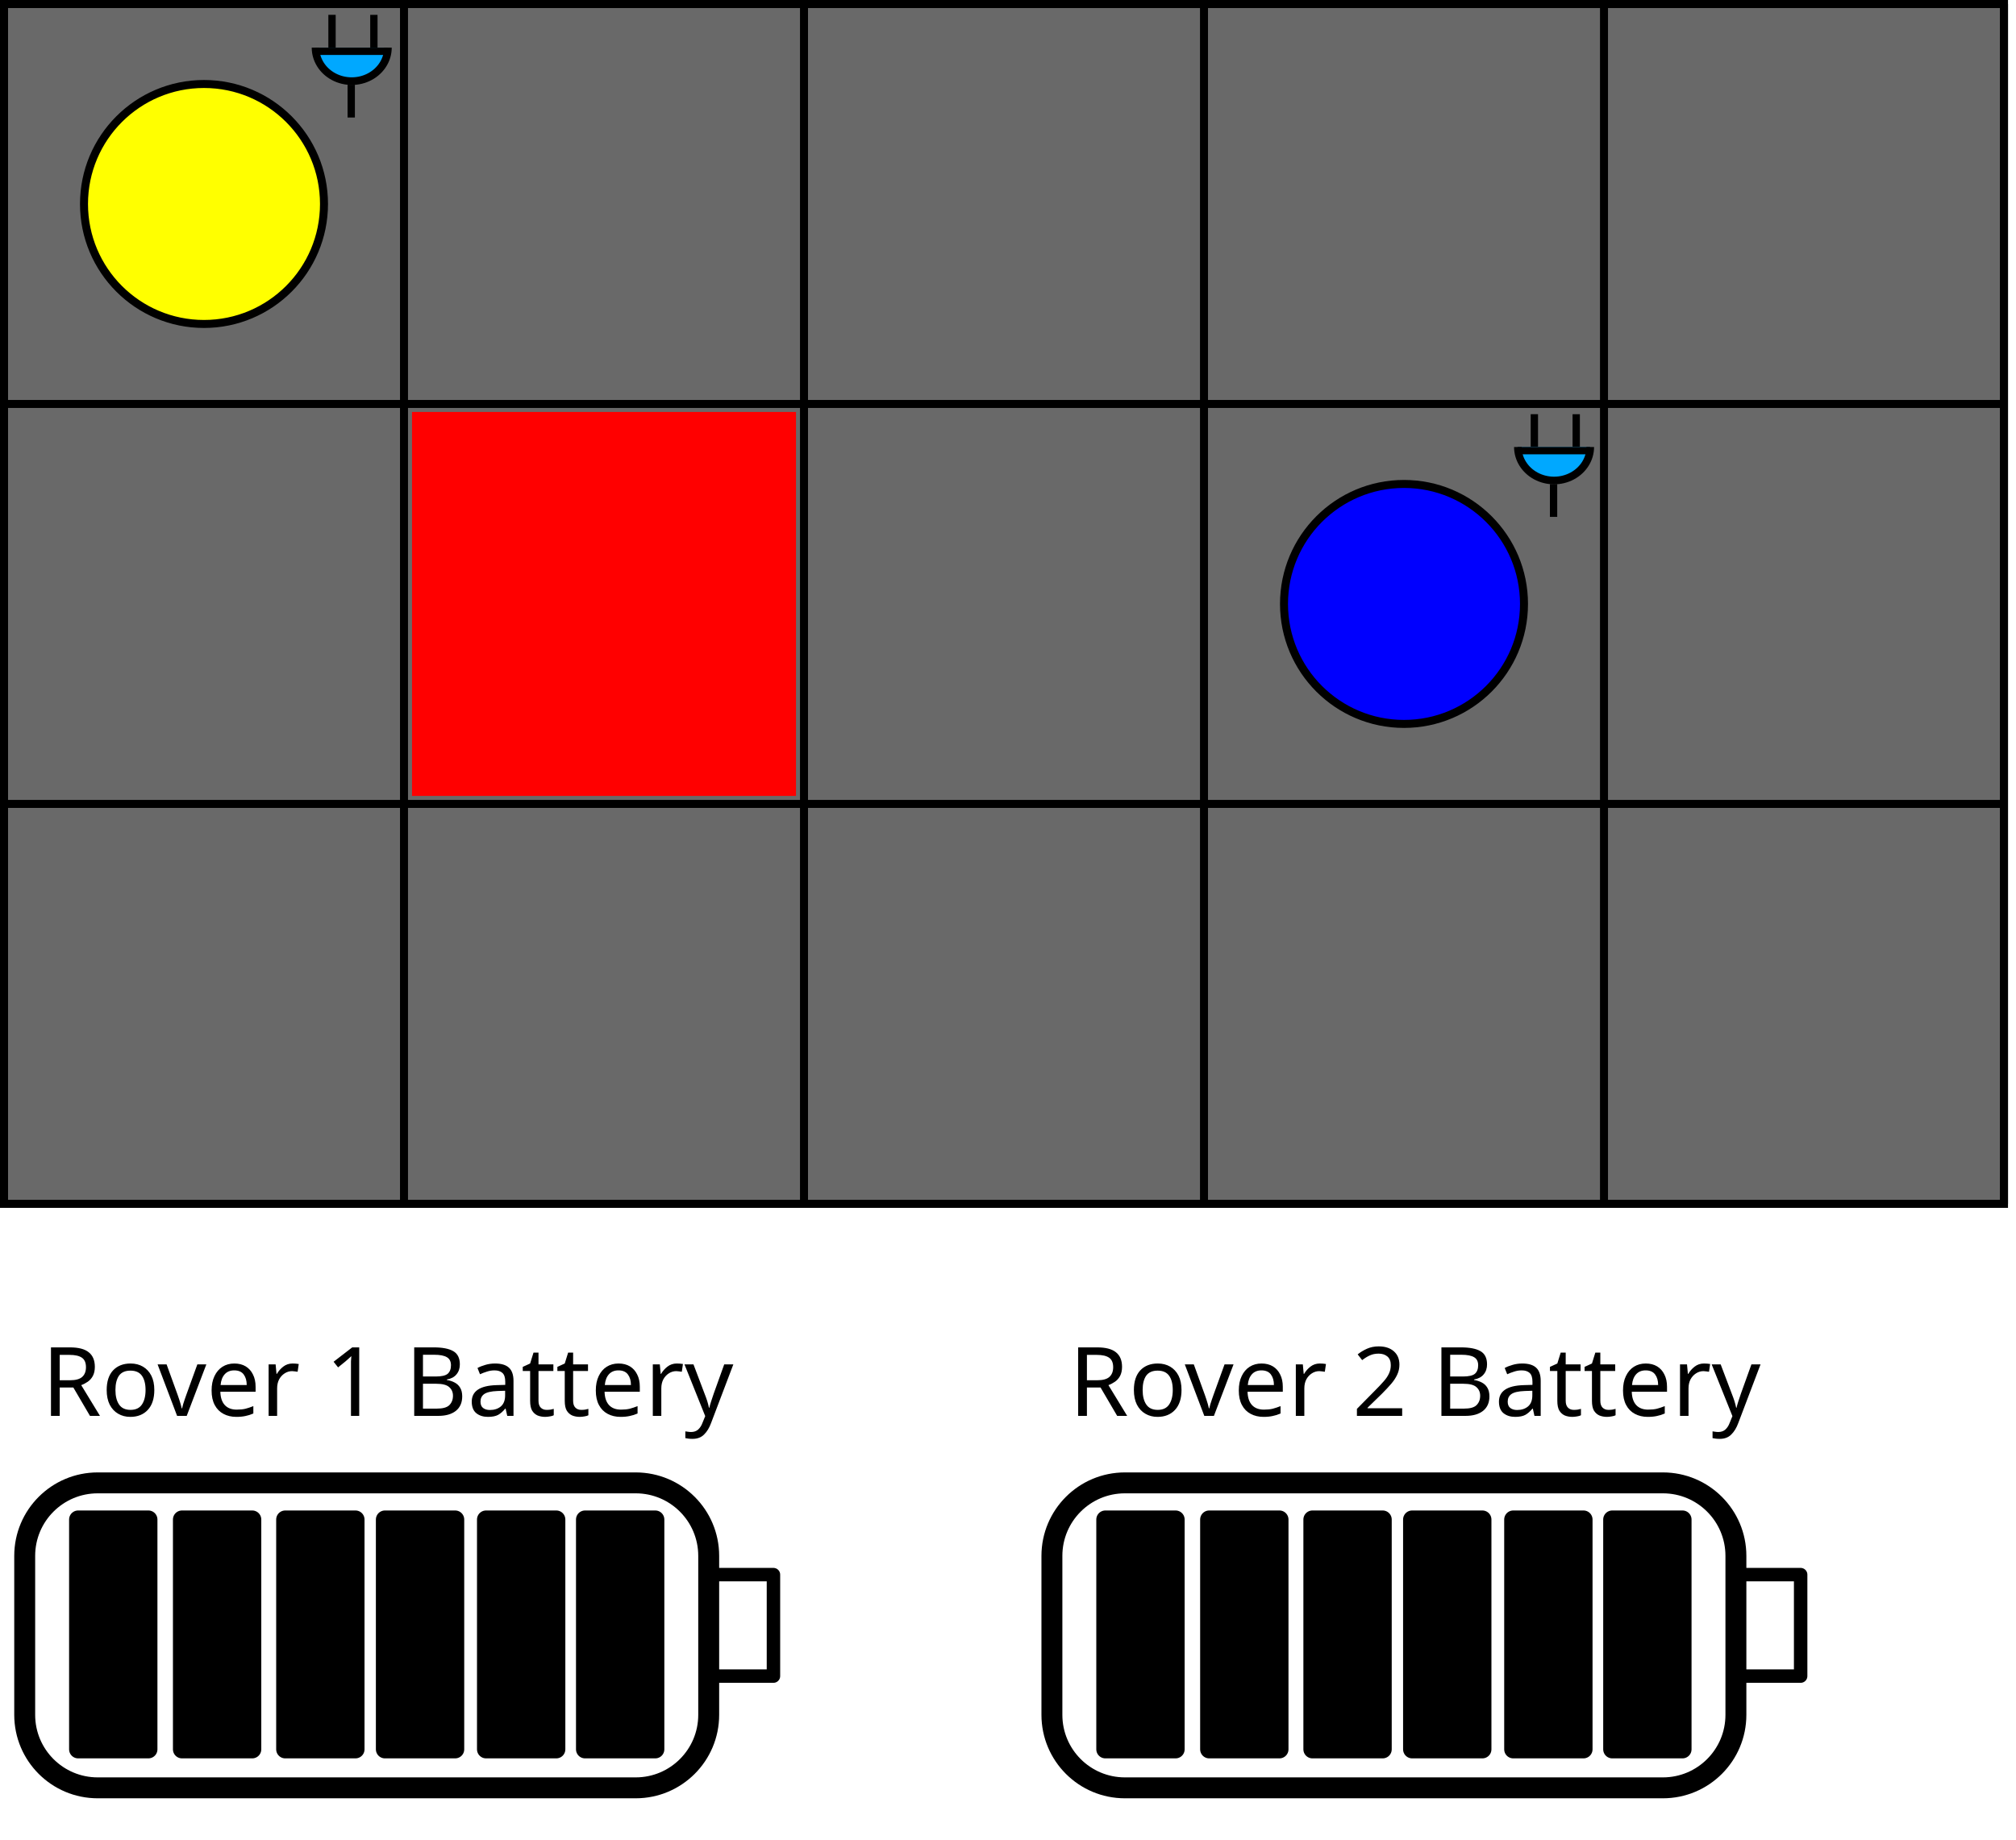
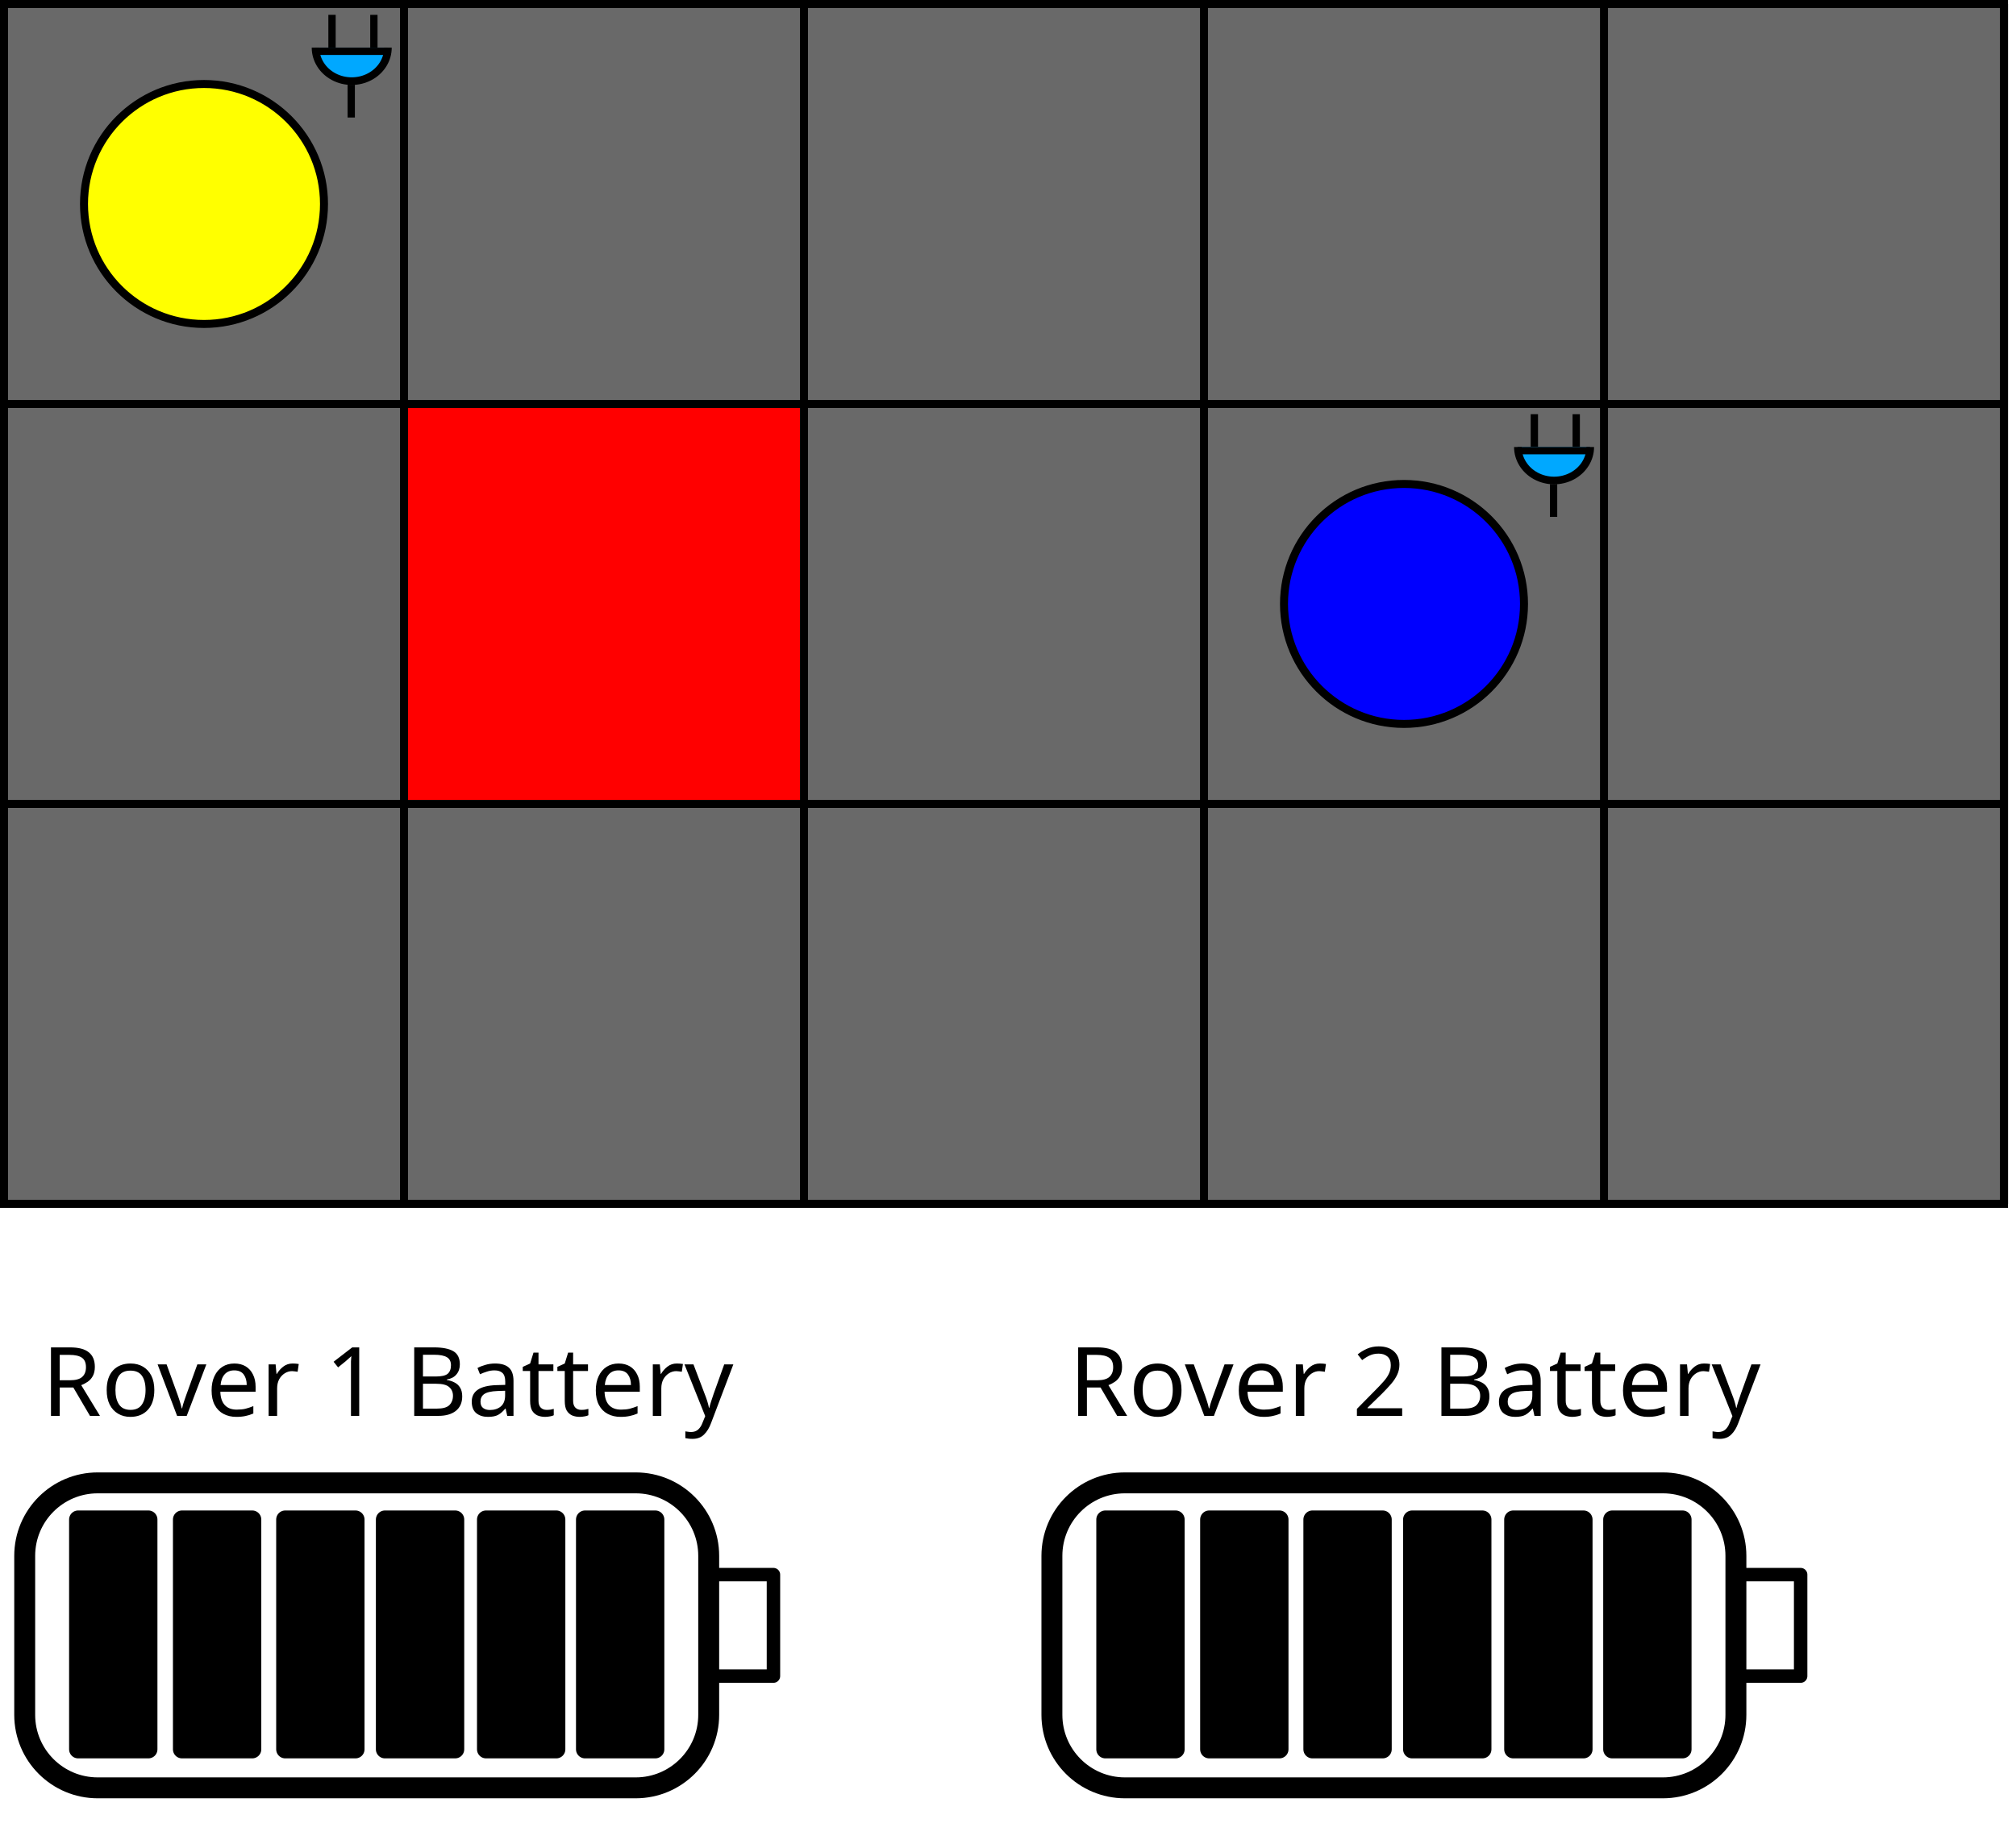
<svg xmlns="http://www.w3.org/2000/svg" width="504" height="460" version="1.1" id="svg10">
  <defs id="defs1">
    </defs>
  <g id="rover_blue_battery" transform="matrix(2,0,0,2,257.8006,1)" style="display:inline">
    <rect style="fill:none;fill-opacity:1;stroke:#000000;stroke-width:1.68;stroke-linecap:round;stroke-linejoin:round;stroke-miterlimit:6;stroke-dasharray:none;stroke-opacity:1;paint-order:normal" id="rect20" width="7.935" height="12.685" x="88.246" y="196.35" />
    <rect style="fill:none;fill-opacity:1;stroke:#000000;stroke-width:2.615;stroke-linecap:round;stroke-linejoin:round;stroke-miterlimit:6;stroke-dasharray:none;stroke-opacity:1;paint-order:normal" id="rect21" width="85.5" height="38.125" x="2.588" y="184.88" ry="9.125" />
    <rect style="fill:#000000;fill-opacity:1;stroke:#000000;stroke-width:2.263;stroke-linecap:round;stroke-linejoin:round;stroke-miterlimit:6;stroke-dasharray:none;stroke-opacity:1;paint-order:normal" id="rover_blue_battery_level_6" width="8.78" height="28.727" x="72.631" y="189.462" />
    <rect style="fill:#000000;fill-opacity:1;stroke:#000000;stroke-width:2.263;stroke-linecap:round;stroke-linejoin:round;stroke-miterlimit:6;stroke-dasharray:none;stroke-opacity:1;paint-order:normal" id="rover_blue_battery_level_5" width="8.78" height="28.727" x="60.256" y="189.462" />
    <rect style="fill:#000000;fill-opacity:1;stroke:#000000;stroke-width:2.263;stroke-linecap:round;stroke-linejoin:round;stroke-miterlimit:6;stroke-dasharray:none;stroke-opacity:1;paint-order:normal" width="8.78" height="28.727" x="47.617" y="189.462" id="rover_blue_battery_level_4" />
    <rect style="fill:#000000;fill-opacity:1;stroke:#000000;stroke-width:2.263;stroke-linecap:round;stroke-linejoin:round;stroke-miterlimit:6;stroke-dasharray:none;stroke-opacity:1;paint-order:normal" width="8.78" height="28.727" x="35.154" y="189.462" id="rover_blue_battery_level_3" />
    <rect style="display:inline;fill:#000000;fill-opacity:1;stroke:#000000;stroke-width:2.263;stroke-linecap:round;stroke-linejoin:round;stroke-miterlimit:6;stroke-dasharray:none;stroke-opacity:1;paint-order:normal" width="8.78" height="28.727" x="22.249" y="189.462" id="rover_blue_battery_level_2" />
    <rect style="fill:#000000;fill-opacity:1;stroke:#000000;stroke-width:2.263;stroke-linecap:round;stroke-linejoin:round;stroke-miterlimit:6;stroke-dasharray:none;stroke-opacity:1;paint-order:normal" width="8.78" height="28.727" x="9.268" y="189.462" id="rover_blue_battery_level_1" />
    <text xml:space="preserve" style="paint-order:normal;font-family:sans-serif" x="4.713" y="176.505" id="text23">Rover 2 Battery</text>
  </g>
  <g id="rover_yellow_battery" transform="matrix(2,0,0,2,1,1)">
    <rect style="fill:none;fill-opacity:1;stroke:#000000;stroke-width:1.68;stroke-linecap:round;stroke-linejoin:round;stroke-miterlimit:6;stroke-dasharray:none;stroke-opacity:1;paint-order:normal" id="rect24" width="7.935" height="12.685" x="88.246" y="196.35" />
    <rect style="fill:none;fill-opacity:1;stroke:#000000;stroke-width:2.615;stroke-linecap:round;stroke-linejoin:round;stroke-miterlimit:6;stroke-dasharray:none;stroke-opacity:1;paint-order:normal" id="rect25" width="85.5" height="38.125" x="2.588" y="184.88" ry="9.125" />
    <rect style="fill:#000000;fill-opacity:1;stroke:#000000;stroke-width:2.263;stroke-linecap:round;stroke-linejoin:round;stroke-miterlimit:6;stroke-dasharray:none;stroke-opacity:1;paint-order:normal" width="8.78" height="28.727" x="72.631" y="189.462" id="rover_yellow_battery_level_6" />
    <rect style="fill:#000000;fill-opacity:1;stroke:#000000;stroke-width:2.263;stroke-linecap:round;stroke-linejoin:round;stroke-miterlimit:6;stroke-dasharray:none;stroke-opacity:1;paint-order:normal" width="8.78" height="28.727" x="60.256" y="189.462" id="rover_yellow_battery_level_5" />
    <rect style="fill:#000000;fill-opacity:1;stroke:#000000;stroke-width:2.263;stroke-linecap:round;stroke-linejoin:round;stroke-miterlimit:6;stroke-dasharray:none;stroke-opacity:1;paint-order:normal" width="8.78" height="28.727" x="47.617" y="189.462" id="rover_yellow_battery_level_4" />
    <rect style="fill:#000000;fill-opacity:1;stroke:#000000;stroke-width:2.263;stroke-linecap:round;stroke-linejoin:round;stroke-miterlimit:6;stroke-dasharray:none;stroke-opacity:1;paint-order:normal" width="8.78" height="28.727" x="35.154" y="189.462" id="rover_yellow_battery_level_3" />
    <rect style="display:inline;fill:#000000;fill-opacity:1;stroke:#000000;stroke-width:2.263;stroke-linecap:round;stroke-linejoin:round;stroke-miterlimit:6;stroke-dasharray:none;stroke-opacity:1;paint-order:normal" width="8.78" height="28.727" x="22.249" y="189.462" id="rover_yellow_battery_level_2" />
    <rect style="fill:#000000;fill-opacity:1;stroke:#000000;stroke-width:2.263;stroke-linecap:round;stroke-linejoin:round;stroke-miterlimit:6;stroke-dasharray:none;stroke-opacity:1;paint-order:normal" width="8.78" height="28.727" x="9.268" y="189.462" id="rover_yellow_battery_level_1" />
    <text xml:space="preserve" style="paint-order:normal;font-family:sans-serif" x="4.713" y="176.505" id="text23">Rover 1 Battery</text>
  </g>
  <rect x="1" y="1" width="500" height="300" fill="#696969" stroke="#000000" stroke-width="2" id="rect1" />
-   <rect x="103" y="103" width="96" height="96" fill="#ff0000" stroke="#000000" stroke-width="0" id="rect2" />
+   <rect x="100" y="100" width="100" height="100" fill="#ff0000" stroke="#000000" stroke-width="0" id="rect2" />
  <line x1="1" y1="1" x2="1" y2="301" stroke="#000000" stroke-width="2" id="line1" />
  <line x1="101" y1="1" x2="101" y2="301" stroke="#000000" stroke-width="2" id="line2" />
  <line x1="201" y1="1" x2="201" y2="301" stroke="#000000" stroke-width="2" id="line3" />
  <line x1="301" y1="1" x2="301" y2="301" stroke="#000000" stroke-width="2" id="line4" />
  <line x1="401" y1="1" x2="401" y2="301" stroke="#000000" stroke-width="2" id="line5" />
  <line x1="501" y1="1" x2="501" y2="301" stroke="#000000" stroke-width="2" id="line6" />
  <line x1="1" y1="1" x2="501" y2="1" stroke="#000000" stroke-width="2" id="line7" />
  <line x1="1" y1="101" x2="501" y2="101" stroke="#000000" stroke-width="2" id="line8" />
  <line x1="1" y1="201" x2="501" y2="201" stroke="#000000" stroke-width="2" id="line9" />
  <line x1="1" y1="301" x2="501" y2="301" stroke="#000000" stroke-width="2" id="line10" />
  <circle style="fill:#ffff00;stroke:#000000;stroke-width:2;stroke-opacity:1" id="rover_yellow" cx="51" cy="51" r="30" />
  <circle style="fill:#0000ff;stroke:#000000;stroke-width:2;stroke-opacity:1" id="rover_blue" cx="351" cy="151" r="30" />
  <g id="presa2" transform="matrix(2,0,0,2,-202.8572,-98.30265)">
    <line x1="293.223" y1="105.031" x2="293.223" y2="100.931" stroke="#000000" stroke-width="0.915" id="line13" style="fill:#0000ff;fill-opacity:1;stroke:#000000;stroke-opacity:1" />
    <line x1="298.456" y1="105.034" x2="298.456" y2="100.934" stroke="#000000" stroke-width="0.915" id="line12" style="fill:#0000ff;fill-opacity:1;stroke:#000000;stroke-opacity:1" />
    <line x1="295.625" y1="113.768" x2="295.625" y2="109.668" stroke="#000000" stroke-width="0.915" id="line11" style="fill:#0000ff;fill-opacity:1;stroke:#000000;stroke-opacity:1" />
    <path style="fill:#00a8ff;fill-opacity:1;stroke:#000000;stroke-width:0.954;stroke-opacity:1" id="path1" d="m 300.21,105.032 a 4.523,4.189 0 0 1 -2.262,3.628 4.523,4.189 0 0 1 -4.523,0 4.523,4.189 0 0 1 -2.262,-3.628" />
    <line x1="291.119" y1="105.489" x2="300.188" y2="105.489" stroke="#000000" stroke-width="1.36" id="line12-9" style="fill:#0000ff;fill-opacity:1;stroke:#000000;stroke-width:0.915;stroke-dasharray:none;stroke-opacity:1" />
  </g>
  <g id="presa" transform="matrix(2,0,0,2,-503.441,-198.1536)">
    <line x1="293.223" y1="105.031" x2="293.223" y2="100.931" stroke="#000000" stroke-width="0.915" id="line16" style="fill:#0000ff;fill-opacity:1;stroke:#000000;stroke-opacity:1" />
    <line x1="298.456" y1="105.034" x2="298.456" y2="100.934" stroke="#000000" stroke-width="0.915" id="line17" style="fill:#0000ff;fill-opacity:1;stroke:#000000;stroke-opacity:1" />
    <line x1="295.625" y1="113.768" x2="295.625" y2="109.668" stroke="#000000" stroke-width="0.915" id="line18" style="fill:#0000ff;fill-opacity:1;stroke:#000000;stroke-opacity:1" />
    <path style="fill:#00a8ff;fill-opacity:1;stroke:#000000;stroke-width:0.954;stroke-opacity:1" id="path18" d="m 300.21,105.032 a 4.523,4.189 0 0 1 -2.262,3.628 4.523,4.189 0 0 1 -4.523,0 4.523,4.189 0 0 1 -2.262,-3.628" />
    <line x1="291.119" y1="105.489" x2="300.188" y2="105.489" stroke="#000000" stroke-width="1.36" id="line19" style="fill:#0000ff;fill-opacity:1;stroke:#000000;stroke-width:0.915;stroke-dasharray:none;stroke-opacity:1" />
  </g>
</svg>
